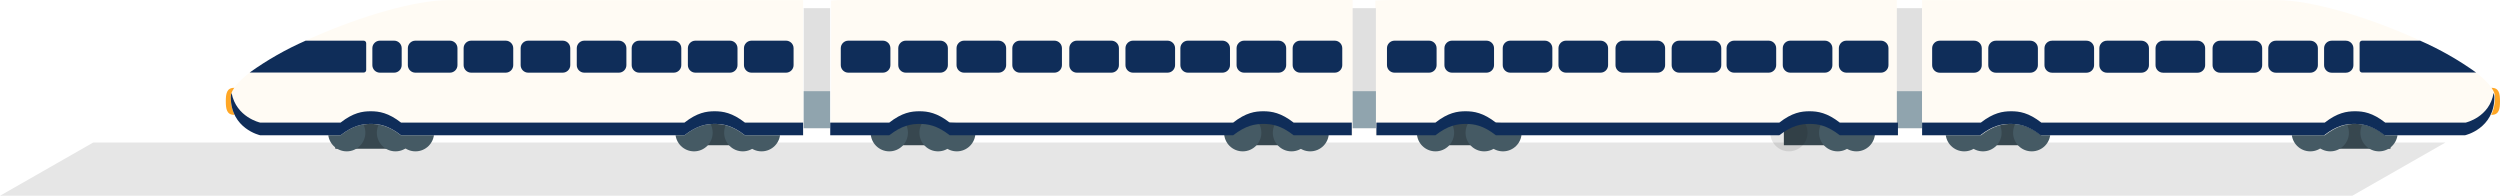
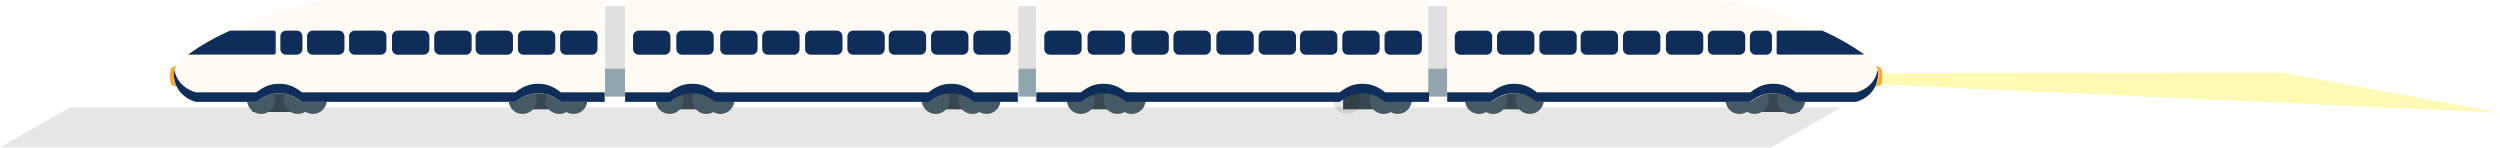
- <svg xmlns="http://www.w3.org/2000/svg" viewBox="0 0 661.53 51.8">
+ <svg xmlns="http://www.w3.org/2000/svg" id="Train" viewBox="0 0 878.6 51.8">
  <defs>
-     <style>.a{opacity:0.1;}.b{fill:#ffa726;}.c{fill:#455a64;}.d{fill:#37474f;}.e{fill:#e0e0e0;}.f{fill:#90a4ae;}.g{fill:#fffbf4;}.h{fill:#0f2d59;}</style>
+     <style>.cls-1{opacity:0.1;}.cls-2{opacity:0.5;}.cls-3{fill:#fff46c;}.cls-4{fill:#ffa726;}.cls-5{fill:#455a64;}.cls-6{fill:#37474f;}.cls-7{fill:#e0e0e0;}.cls-8{fill:#90a4ae;}.cls-9{fill:#fffbf4;}.cls-10{fill:#0f2d59;}</style>
  </defs>
-   <polygon class="a" points="622.43 51.8 0 51.8 24.65 37.72 647.09 37.72 622.43 51.8" />
-   <path class="b" d="M5100.92,379.28c0,2-.24,3.58-2.21,3.58a3.58,3.58,0,0,1,0-7.15C5100.69,375.7,5100.92,377.3,5100.92,379.28Z" transform="translate(-4439.39 -352.47)" />
-   <circle class="c" cx="611.33" cy="35.12" r="4.93" />
-   <circle class="c" cx="519.76" cy="35.12" r="4.93" />
-   <rect class="d" x="5053.63" y="381.89" width="18.31" height="9.94" transform="translate(5686.18 421.25) rotate(-180)" />
-   <rect class="d" x="4963.8" y="381.89" width="14.55" height="9.01" transform="translate(5502.76 420.32) rotate(-180)" />
-   <circle class="c" cx="629.52" cy="35.12" r="4.93" />
-   <circle class="c" cx="616.62" cy="35.12" r="4.93" />
-   <circle class="c" cx="537.62" cy="35.12" r="4.93" />
-   <circle class="c" cx="524.72" cy="35.12" r="4.93" />
-   <rect class="e" x="501.63" y="2.16" width="6.98" height="31.77" />
-   <rect class="f" x="501.63" y="24.13" width="6.98" height="9.79" />
-   <path class="g" d="M5041.92,352.5c17.88,0,57.69,17.26,57.69,25.66s-7.77,10.11-7.77,10.11h-21.28c-3.37-2.64-5.81-3-8-3s-4.67.4-8,3h-75c-3.37-2.64-5.81-3-8-3s-4.67.4-8,3H4948V352.5Z" transform="translate(-4439.39 -352.47)" />
-   <path class="h" d="M5091.83,384.91h-21.28c-3.37-2.64-5.81-3-8-3s-4.67.4-8,3h-75c-3.37-2.64-5.81-3-8-3s-4.67.4-8,3H4948v3.35h15.39c3.37-2.64,5.81-3,8-3s4.67.4,8,3h75c3.37-2.64,5.81-3,8-3s4.67.4,8,3h21.28s7.77-1.71,7.77-10.11a3.31,3.31,0,0,0-.21-1.09C5098.17,383.52,5091.83,384.91,5091.83,384.91Z" transform="translate(-4439.39 -352.47)" />
-   <path class="b" d="M4499.14,379.28c0,2,.24,3.58,2.21,3.58a3.58,3.58,0,1,0,0-7.15C4499.37,375.7,4499.14,377.3,4499.14,379.28Z" transform="translate(-4439.39 -352.47)" />
-   <circle class="c" cx="109.94" cy="35.12" r="4.93" />
-   <circle class="c" cx="201.52" cy="35.12" r="4.93" />
-   <rect class="d" x="88.72" y="29.42" width="18.31" height="9.94" />
-   <rect class="d" x="182.31" y="29.42" width="14.55" height="9.01" />
-   <circle class="c" cx="91.75" cy="35.12" r="4.93" />
-   <circle class="c" cx="104.65" cy="35.12" r="4.93" />
-   <circle class="c" cx="183.65" cy="35.12" r="4.93" />
-   <circle class="c" cx="196.55" cy="35.12" r="4.93" />
-   <rect class="e" x="212.67" y="2.16" width="6.98" height="31.77" />
-   <rect class="f" x="212.67" y="24.13" width="6.98" height="9.79" />
-   <path class="g" d="M4558.14,352.5c-17.88,0-57.69,17.26-57.69,25.66s7.77,10.11,7.77,10.11h21.28c3.37-2.64,5.81-3,8-3s4.67.4,8,3h75c3.37-2.64,5.81-3,8-3s4.67.4,8,3h15.39V352.5Z" transform="translate(-4439.39 -352.47)" />
-   <path class="h" d="M4508.23,384.91h21.28c3.37-2.64,5.81-3,8-3s4.67.4,8,3h75c3.37-2.64,5.81-3,8-3s4.67.4,8,3h15.39v3.35h-15.39c-3.37-2.64-5.81-3-8-3s-4.67.4-8,3h-75c-3.37-2.64-5.81-3-8-3s-4.67.4-8,3h-21.28s-7.77-1.71-7.77-10.11a3.31,3.31,0,0,1,.21-1.09C4501.89,383.52,4508.23,384.91,4508.23,384.91Z" transform="translate(-4439.39 -352.47)" />
-   <circle class="c" cx="491.23" cy="35.12" r="4.93" />
-   <rect class="d" x="472.03" y="29.42" width="14.55" height="9.01" />
-   <circle class="a" cx="473.37" cy="35.12" r="4.93" />
-   <circle class="c" cx="486.27" cy="35.12" r="4.93" />
-   <circle class="c" cx="397.71" cy="35.12" r="4.93" />
-   <rect class="d" x="378.5" y="29.42" width="14.55" height="9.01" />
-   <circle class="c" cx="379.85" cy="35.12" r="4.93" />
-   <circle class="c" cx="392.74" cy="35.12" r="4.93" />
-   <path class="g" d="M4941.32,388.47v-36h-134c-1.19,0-3,.07-4,.14v35.66l23.51-3.79,69.83,3.79c4.83-2.64,18.12-2.8,20.77-4.42" transform="translate(-4439.39 -352.47)" />
-   <path class="h" d="M4803.6,384.91h15.62c3.37-2.64,5.81-3,8-3s4.67.4,8,3h75c3.37-2.64,5.81-3,8-3s4.67.4,8,3h15.39v3.35h-15.39c-3.37-2.64-5.81-3-8-3s-4.67.4-8,3h-75c-3.37-2.64-5.81-3-8-3s-4.67.4-8,3H4803.6" transform="translate(-4439.39 -352.47)" />
-   <rect class="e" x="357.1" y="2.16" width="6.98" height="31.77" />
-   <rect class="f" x="357.1" y="24.13" width="6.98" height="9.79" />
-   <circle class="c" cx="346.7" cy="35.12" r="4.93" />
-   <rect class="d" x="327.5" y="29.42" width="14.55" height="9.01" />
-   <circle class="c" cx="328.84" cy="35.12" r="4.93" />
-   <circle class="c" cx="341.74" cy="35.12" r="4.93" />
-   <circle class="c" cx="253.18" cy="35.12" r="4.93" />
-   <rect class="d" x="233.97" y="29.42" width="14.55" height="9.01" />
-   <circle class="c" cx="235.32" cy="35.12" r="4.93" />
-   <circle class="c" cx="248.22" cy="35.12" r="4.93" />
-   <path class="g" d="M4797.32,388.47v-36H4662.82a32.35,32.35,0,0,0-3.51.14v35.66l23.25-3.79,69.69,3.79c4.83-2.64,18.32-2.8,21-4.42" transform="translate(-4439.39 -352.47)" />
-   <path class="h" d="M4659.08,384.91h15.62c3.37-2.64,5.81-3,8-3s4.67.4,8,3h75c3.37-2.64,5.81-3,8-3s4.67.4,8,3h15.39v3.35h-15.39c-3.37-2.64-5.81-3-8-3s-4.67.4-8,3h-75c-3.37-2.64-5.81-3-8-3s-4.67.4-8,3h-15.62" transform="translate(-4439.39 -352.47)" />
-   <rect class="h" x="4950.68" y="363.23" width="13.13" height="8.47" rx="2" ry="2" transform="translate(5475.08 382.47) rotate(180)" />
-   <rect class="h" x="4965.52" y="363.23" width="13.13" height="8.47" rx="2" ry="2" transform="translate(5504.77 382.47) rotate(180)" />
-   <rect class="h" x="4980.38" y="363.23" width="13.13" height="8.47" rx="2" ry="2" transform="translate(5534.5 382.47) rotate(180)" />
-   <rect class="h" x="4994.92" y="363.23" width="13.13" height="8.47" rx="2" ry="2" transform="translate(5563.56 382.47) rotate(180)" />
-   <rect class="h" x="5009.77" y="363.23" width="13.13" height="8.47" rx="2" ry="2" transform="translate(5593.28 382.47) rotate(180)" />
-   <rect class="h" x="5024.86" y="363.23" width="13.13" height="8.47" rx="2" ry="2" transform="translate(5623.46 382.47) rotate(180)" />
-   <rect class="h" x="5039.62" y="363.23" width="13.13" height="8.47" rx="2" ry="2" transform="translate(5652.96 382.47) rotate(180)" />
-   <rect class="h" x="5054.38" y="363.23" width="7.76" height="8.47" rx="2" ry="2" transform="translate(5677.12 382.47) rotate(180)" />
-   <path class="h" d="M5079.79,363.23h-15.35a.67.67,0,0,0-.67.67V371a.67.67,0,0,0,.67.67h30.17A82.26,82.26,0,0,0,5079.79,363.23Z" transform="translate(-4439.39 -352.47)" />
-   <rect class="h" x="196.86" y="10.76" width="13.13" height="8.47" rx="2" ry="2" />
-   <rect class="h" x="182.02" y="10.76" width="13.13" height="8.47" rx="2" ry="2" />
-   <rect class="h" x="167.15" y="10.76" width="13.13" height="8.47" rx="2" ry="2" />
-   <rect class="h" x="152.62" y="10.76" width="13.13" height="8.47" rx="2" ry="2" />
-   <rect class="h" x="137.77" y="10.76" width="13.13" height="8.47" rx="2" ry="2" />
-   <rect class="h" x="122.68" y="10.76" width="13.13" height="8.47" rx="2" ry="2" />
-   <rect class="h" x="107.92" y="10.76" width="13.13" height="8.47" rx="2" ry="2" />
-   <rect class="h" x="98.53" y="10.76" width="7.76" height="8.47" rx="2" ry="2" />
-   <path class="h" d="M4520.27,363.23h15.35a.67.67,0,0,1,.67.67V371a.67.67,0,0,1-.67.67h-30.17A82.26,82.26,0,0,1,4520.27,363.23Z" transform="translate(-4439.39 -352.47)" />
-   <rect class="h" x="486.58" y="10.76" width="13.13" height="8.47" rx="2" ry="2" />
-   <rect class="h" x="471.74" y="10.76" width="13.13" height="8.47" rx="2" ry="2" />
-   <rect class="h" x="456.87" y="10.76" width="13.13" height="8.47" rx="2" ry="2" />
-   <rect class="h" x="442.34" y="10.76" width="13.13" height="8.47" rx="2" ry="2" />
-   <rect class="h" x="427.48" y="10.76" width="13.13" height="8.47" rx="2" ry="2" />
-   <rect class="h" x="412.39" y="10.76" width="13.13" height="8.47" rx="2" ry="2" />
-   <rect class="h" x="397.64" y="10.76" width="13.13" height="8.47" rx="2" ry="2" />
-   <rect class="h" x="382.21" y="10.76" width="13.13" height="8.47" rx="2" ry="2" />
-   <rect class="h" x="367.01" y="10.76" width="13.13" height="8.47" rx="2" ry="2" />
-   <rect class="h" x="342.05" y="10.76" width="13.13" height="8.47" rx="2" ry="2" />
-   <rect class="h" x="327.21" y="10.76" width="13.13" height="8.47" rx="2" ry="2" />
-   <rect class="h" x="312.34" y="10.76" width="13.13" height="8.47" rx="2" ry="2" />
-   <rect class="h" x="297.81" y="10.76" width="13.13" height="8.47" rx="2" ry="2" />
-   <rect class="h" x="282.95" y="10.76" width="13.13" height="8.47" rx="2" ry="2" />
-   <rect class="h" x="267.87" y="10.76" width="13.13" height="8.47" rx="2" ry="2" />
-   <rect class="h" x="253.11" y="10.76" width="13.13" height="8.47" rx="2" ry="2" />
-   <rect class="h" x="237.69" y="10.76" width="13.13" height="8.47" rx="2" ry="2" />
-   <rect class="h" x="222.48" y="10.76" width="13.13" height="8.47" rx="2" ry="2" />
+   <g id="Train-2" data-name="Train">
+     <polygon class="cls-1" points="622.43 51.8 0 51.8 24.65 37.72 647.09 37.72 622.43 51.8" />
+     <g class="cls-2">
+       <polygon class="cls-3" points="878.6 39.64 659.52 29.68 660.21 25.69 802.36 25.56 878.6 39.64" />
+     </g>
+     <path class="cls-4" d="M5100.92,379.28c0,2-.24,3.58-2.21,3.58a3.58,3.58,0,0,1,0-7.15C5100.69,375.7,5100.92,377.3,5100.92,379.28Z" transform="translate(-4439.39 -352.47)" />
+     <circle class="cls-5" cx="611.33" cy="35.12" r="4.93" />
+     <circle class="cls-5" cx="519.76" cy="35.12" r="4.93" />
+     <rect class="cls-6" x="5053.63" y="381.89" width="18.31" height="9.94" transform="translate(5686.18 421.25) rotate(-180)" />
+     <rect class="cls-6" x="4963.8" y="381.89" width="14.55" height="9.01" transform="translate(5502.76 420.32) rotate(-180)" />
+     <circle class="cls-5" cx="629.52" cy="35.12" r="4.93" />
+     <circle class="cls-5" cx="616.62" cy="35.12" r="4.93" />
+     <circle class="cls-5" cx="537.62" cy="35.12" r="4.93" />
+     <circle class="cls-5" cx="524.72" cy="35.12" r="4.93" />
+     <rect class="cls-7" x="501.63" y="2.16" width="6.98" height="31.77" />
+     <rect class="cls-8" x="501.63" y="24.13" width="6.98" height="9.79" />
+     <path class="cls-9" d="M5041.92,352.5c17.88,0,57.69,17.26,57.69,25.66s-7.77,10.11-7.77,10.11h-21.28c-3.37-2.64-5.81-3-8-3s-4.67.4-8,3h-75c-3.37-2.64-5.81-3-8-3s-4.67.4-8,3H4948V352.5Z" transform="translate(-4439.39 -352.47)" />
+     <path class="cls-10" d="M5091.83,384.91h-21.28c-3.37-2.64-5.81-3-8-3s-4.67.4-8,3h-75c-3.37-2.64-5.81-3-8-3s-4.67.4-8,3H4948v3.35h15.39c3.37-2.64,5.81-3,8-3s4.67.4,8,3h75c3.37-2.64,5.81-3,8-3s4.67.4,8,3h21.28s7.77-1.71,7.77-10.11a3.31,3.31,0,0,0-.21-1.09C5098.17,383.52,5091.83,384.91,5091.83,384.91Z" transform="translate(-4439.39 -352.47)" />
+     <path class="cls-4" d="M4499.14,379.28c0,2,.24,3.58,2.21,3.58a3.58,3.58,0,1,0,0-7.15C4499.37,375.7,4499.14,377.3,4499.14,379.28Z" transform="translate(-4439.39 -352.47)" />
+     <circle class="cls-5" cx="109.94" cy="35.12" r="4.93" />
+     <circle class="cls-5" cx="201.52" cy="35.12" r="4.93" />
+     <rect class="cls-6" x="88.72" y="29.42" width="18.31" height="9.94" />
+     <rect class="cls-6" x="182.31" y="29.42" width="14.55" height="9.01" />
+     <circle class="cls-5" cx="91.75" cy="35.12" r="4.93" />
+     <circle class="cls-5" cx="104.65" cy="35.12" r="4.93" />
+     <circle class="cls-5" cx="183.65" cy="35.12" r="4.93" />
+     <circle class="cls-5" cx="196.55" cy="35.12" r="4.93" />
+     <rect class="cls-7" x="212.67" y="2.16" width="6.98" height="31.77" />
+     <rect class="cls-8" x="212.67" y="24.13" width="6.98" height="9.79" />
+     <path class="cls-9" d="M4558.14,352.5c-17.88,0-57.69,17.26-57.69,25.66s7.77,10.11,7.77,10.11h21.28c3.37-2.64,5.81-3,8-3s4.67.4,8,3h75c3.37-2.64,5.81-3,8-3s4.67.4,8,3h15.39V352.5Z" transform="translate(-4439.39 -352.47)" />
+     <path class="cls-10" d="M4508.23,384.91h21.28c3.37-2.64,5.81-3,8-3s4.67.4,8,3h75c3.37-2.64,5.81-3,8-3s4.67.4,8,3h15.39v3.35h-15.39c-3.37-2.64-5.81-3-8-3s-4.67.4-8,3h-75c-3.37-2.64-5.81-3-8-3s-4.67.4-8,3h-21.28s-7.77-1.71-7.77-10.11a3.31,3.31,0,0,1,.21-1.09C4501.89,383.52,4508.23,384.91,4508.23,384.91Z" transform="translate(-4439.39 -352.47)" />
+     <circle class="cls-5" cx="491.23" cy="35.12" r="4.93" />
+     <rect class="cls-6" x="472.03" y="29.42" width="14.55" height="9.01" />
+     <circle class="cls-1" cx="473.37" cy="35.12" r="4.93" />
+     <circle class="cls-5" cx="486.27" cy="35.12" r="4.93" />
+     <circle class="cls-5" cx="397.71" cy="35.12" r="4.93" />
+     <rect class="cls-6" x="378.5" y="29.42" width="14.55" height="9.01" />
+     <circle class="cls-5" cx="379.85" cy="35.12" r="4.93" />
+     <circle class="cls-5" cx="392.74" cy="35.12" r="4.93" />
+     <path class="cls-9" d="M4941.32,388.47v-36h-134c-1.19,0-3,.07-4,.14v35.66l23.51-3.79,69.83,3.79c4.83-2.64,18.12-2.8,20.77-4.42" transform="translate(-4439.39 -352.47)" />
+     <path class="cls-10" d="M4803.6,384.91h15.62c3.37-2.64,5.81-3,8-3s4.67.4,8,3h75c3.37-2.64,5.81-3,8-3s4.67.4,8,3h15.39v3.35h-15.39c-3.37-2.64-5.81-3-8-3s-4.67.4-8,3h-75c-3.37-2.64-5.81-3-8-3s-4.67.4-8,3H4803.6" transform="translate(-4439.39 -352.47)" />
+     <rect class="cls-7" x="357.1" y="2.16" width="6.98" height="31.77" />
+     <rect class="cls-8" x="357.1" y="24.13" width="6.98" height="9.79" />
+     <circle class="cls-5" cx="346.7" cy="35.12" r="4.93" />
+     <rect class="cls-6" x="327.5" y="29.42" width="14.55" height="9.01" />
+     <circle class="cls-5" cx="328.84" cy="35.12" r="4.93" />
+     <circle class="cls-5" cx="341.74" cy="35.12" r="4.93" />
+     <circle class="cls-5" cx="253.18" cy="35.12" r="4.93" />
+     <rect class="cls-6" x="233.97" y="29.42" width="14.55" height="9.01" />
+     <circle class="cls-5" cx="235.32" cy="35.12" r="4.93" />
+     <circle class="cls-5" cx="248.22" cy="35.12" r="4.93" />
+     <path class="cls-9" d="M4797.32,388.47v-36H4662.82a32.35,32.35,0,0,0-3.51.14v35.66l23.25-3.79,69.69,3.79c4.83-2.64,18.32-2.8,21-4.42" transform="translate(-4439.39 -352.47)" />
+     <path class="cls-10" d="M4659.08,384.91h15.62c3.37-2.64,5.81-3,8-3s4.67.4,8,3h75c3.37-2.64,5.81-3,8-3s4.67.4,8,3h15.39v3.35h-15.39c-3.37-2.64-5.81-3-8-3s-4.67.4-8,3h-75c-3.37-2.64-5.81-3-8-3s-4.67.4-8,3h-15.62" transform="translate(-4439.39 -352.47)" />
+   </g>
+   <g id="Fenêtres">
+     <rect class="cls-10" x="4950.68" y="363.23" width="13.13" height="8.47" rx="2" ry="2" transform="translate(5475.08 382.47) rotate(180)" />
+     <rect class="cls-10" x="4965.52" y="363.23" width="13.13" height="8.47" rx="2" ry="2" transform="translate(5504.77 382.47) rotate(180)" />
+     <rect class="cls-10" x="4980.38" y="363.23" width="13.13" height="8.47" rx="2" ry="2" transform="translate(5534.5 382.47) rotate(180)" />
+     <rect class="cls-10" x="4994.92" y="363.23" width="13.13" height="8.47" rx="2" ry="2" transform="translate(5563.56 382.47) rotate(180)" />
+     <rect class="cls-10" x="5009.77" y="363.23" width="13.13" height="8.47" rx="2" ry="2" transform="translate(5593.28 382.47) rotate(180)" />
+     <rect class="cls-10" x="5024.86" y="363.23" width="13.13" height="8.47" rx="2" ry="2" transform="translate(5623.46 382.47) rotate(180)" />
+     <rect class="cls-10" x="5039.62" y="363.23" width="13.13" height="8.47" rx="2" ry="2" transform="translate(5652.96 382.47) rotate(180)" />
+     <rect class="cls-10" x="5054.38" y="363.23" width="7.76" height="8.47" rx="2" ry="2" transform="translate(5677.12 382.47) rotate(180)" />
+     <path class="cls-10" d="M5079.79,363.23h-15.35a.67.67,0,0,0-.67.67V371a.67.67,0,0,0,.67.67h30.17A82.26,82.26,0,0,0,5079.79,363.23Z" transform="translate(-4439.39 -352.47)" />
+     <rect class="cls-10" x="196.86" y="10.76" width="13.13" height="8.47" rx="2" ry="2" />
+     <rect class="cls-10" x="182.02" y="10.76" width="13.13" height="8.47" rx="2" ry="2" />
+     <rect class="cls-10" x="167.15" y="10.76" width="13.13" height="8.47" rx="2" ry="2" />
+     <rect class="cls-10" x="152.62" y="10.76" width="13.13" height="8.47" rx="2" ry="2" />
+     <rect class="cls-10" x="137.77" y="10.76" width="13.13" height="8.47" rx="2" ry="2" />
+     <rect class="cls-10" x="122.68" y="10.76" width="13.13" height="8.47" rx="2" ry="2" />
+     <rect class="cls-10" x="107.92" y="10.76" width="13.13" height="8.47" rx="2" ry="2" />
+     <rect class="cls-10" x="98.53" y="10.76" width="7.76" height="8.47" rx="2" ry="2" />
+     <path class="cls-10" d="M4520.27,363.23h15.35a.67.67,0,0,1,.67.67V371a.67.67,0,0,1-.67.67h-30.17A82.26,82.26,0,0,1,4520.27,363.23Z" transform="translate(-4439.39 -352.47)" />
+     <rect class="cls-10" x="486.58" y="10.76" width="13.13" height="8.47" rx="2" ry="2" />
+     <rect class="cls-10" x="471.74" y="10.76" width="13.13" height="8.47" rx="2" ry="2" />
+     <rect class="cls-10" x="456.87" y="10.76" width="13.13" height="8.47" rx="2" ry="2" />
+     <rect class="cls-10" x="442.34" y="10.76" width="13.13" height="8.47" rx="2" ry="2" />
+     <rect class="cls-10" x="427.48" y="10.76" width="13.13" height="8.47" rx="2" ry="2" />
+     <rect class="cls-10" x="412.39" y="10.76" width="13.13" height="8.47" rx="2" ry="2" />
+     <rect class="cls-10" x="397.64" y="10.76" width="13.13" height="8.47" rx="2" ry="2" />
+     <rect class="cls-10" x="382.21" y="10.76" width="13.13" height="8.47" rx="2" ry="2" />
+     <rect class="cls-10" x="367.01" y="10.76" width="13.13" height="8.47" rx="2" ry="2" />
+     <rect class="cls-10" x="342.05" y="10.76" width="13.13" height="8.47" rx="2" ry="2" />
+     <rect class="cls-10" x="327.21" y="10.76" width="13.13" height="8.47" rx="2" ry="2" />
+     <rect class="cls-10" x="312.34" y="10.76" width="13.13" height="8.47" rx="2" ry="2" />
+     <rect class="cls-10" x="297.81" y="10.76" width="13.13" height="8.47" rx="2" ry="2" />
+     <rect class="cls-10" x="282.95" y="10.76" width="13.13" height="8.47" rx="2" ry="2" />
+     <rect class="cls-10" x="267.87" y="10.76" width="13.13" height="8.47" rx="2" ry="2" />
+     <rect class="cls-10" x="253.11" y="10.76" width="13.13" height="8.47" rx="2" ry="2" />
+     <rect class="cls-10" x="237.69" y="10.76" width="13.13" height="8.47" rx="2" ry="2" />
+     <rect class="cls-10" x="222.48" y="10.76" width="13.13" height="8.47" rx="2" ry="2" />
+   </g>
</svg>
